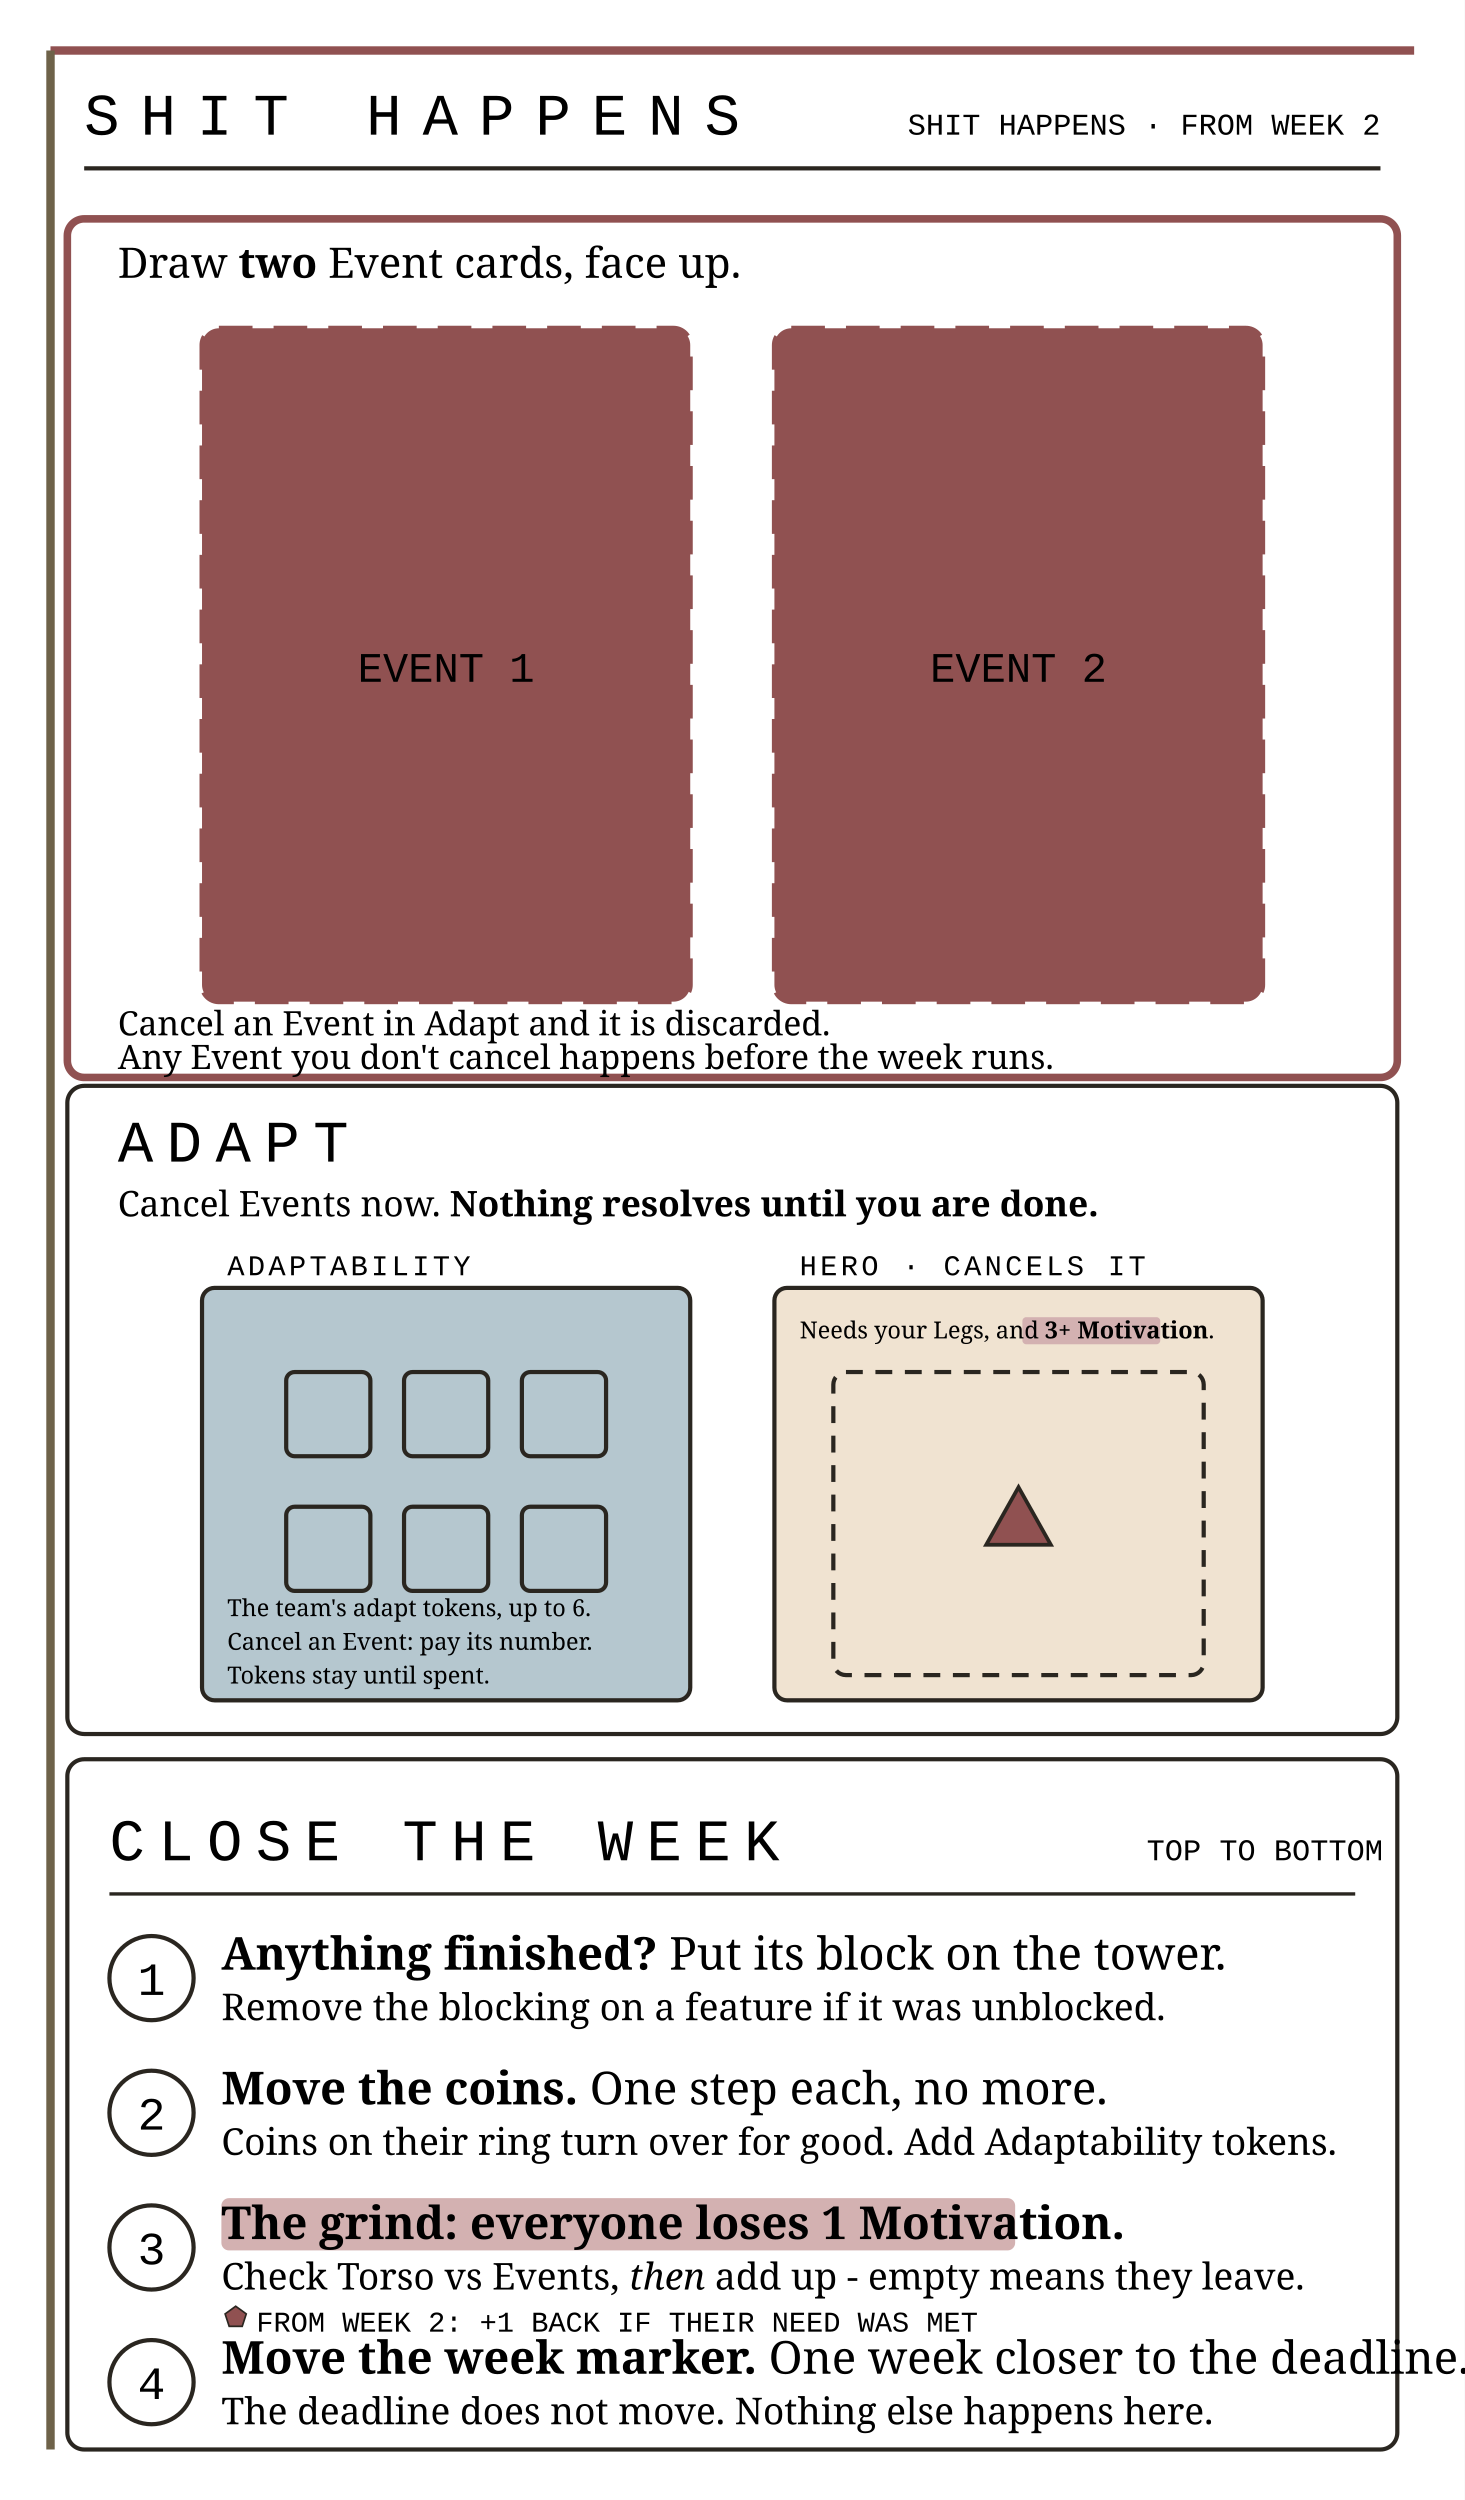
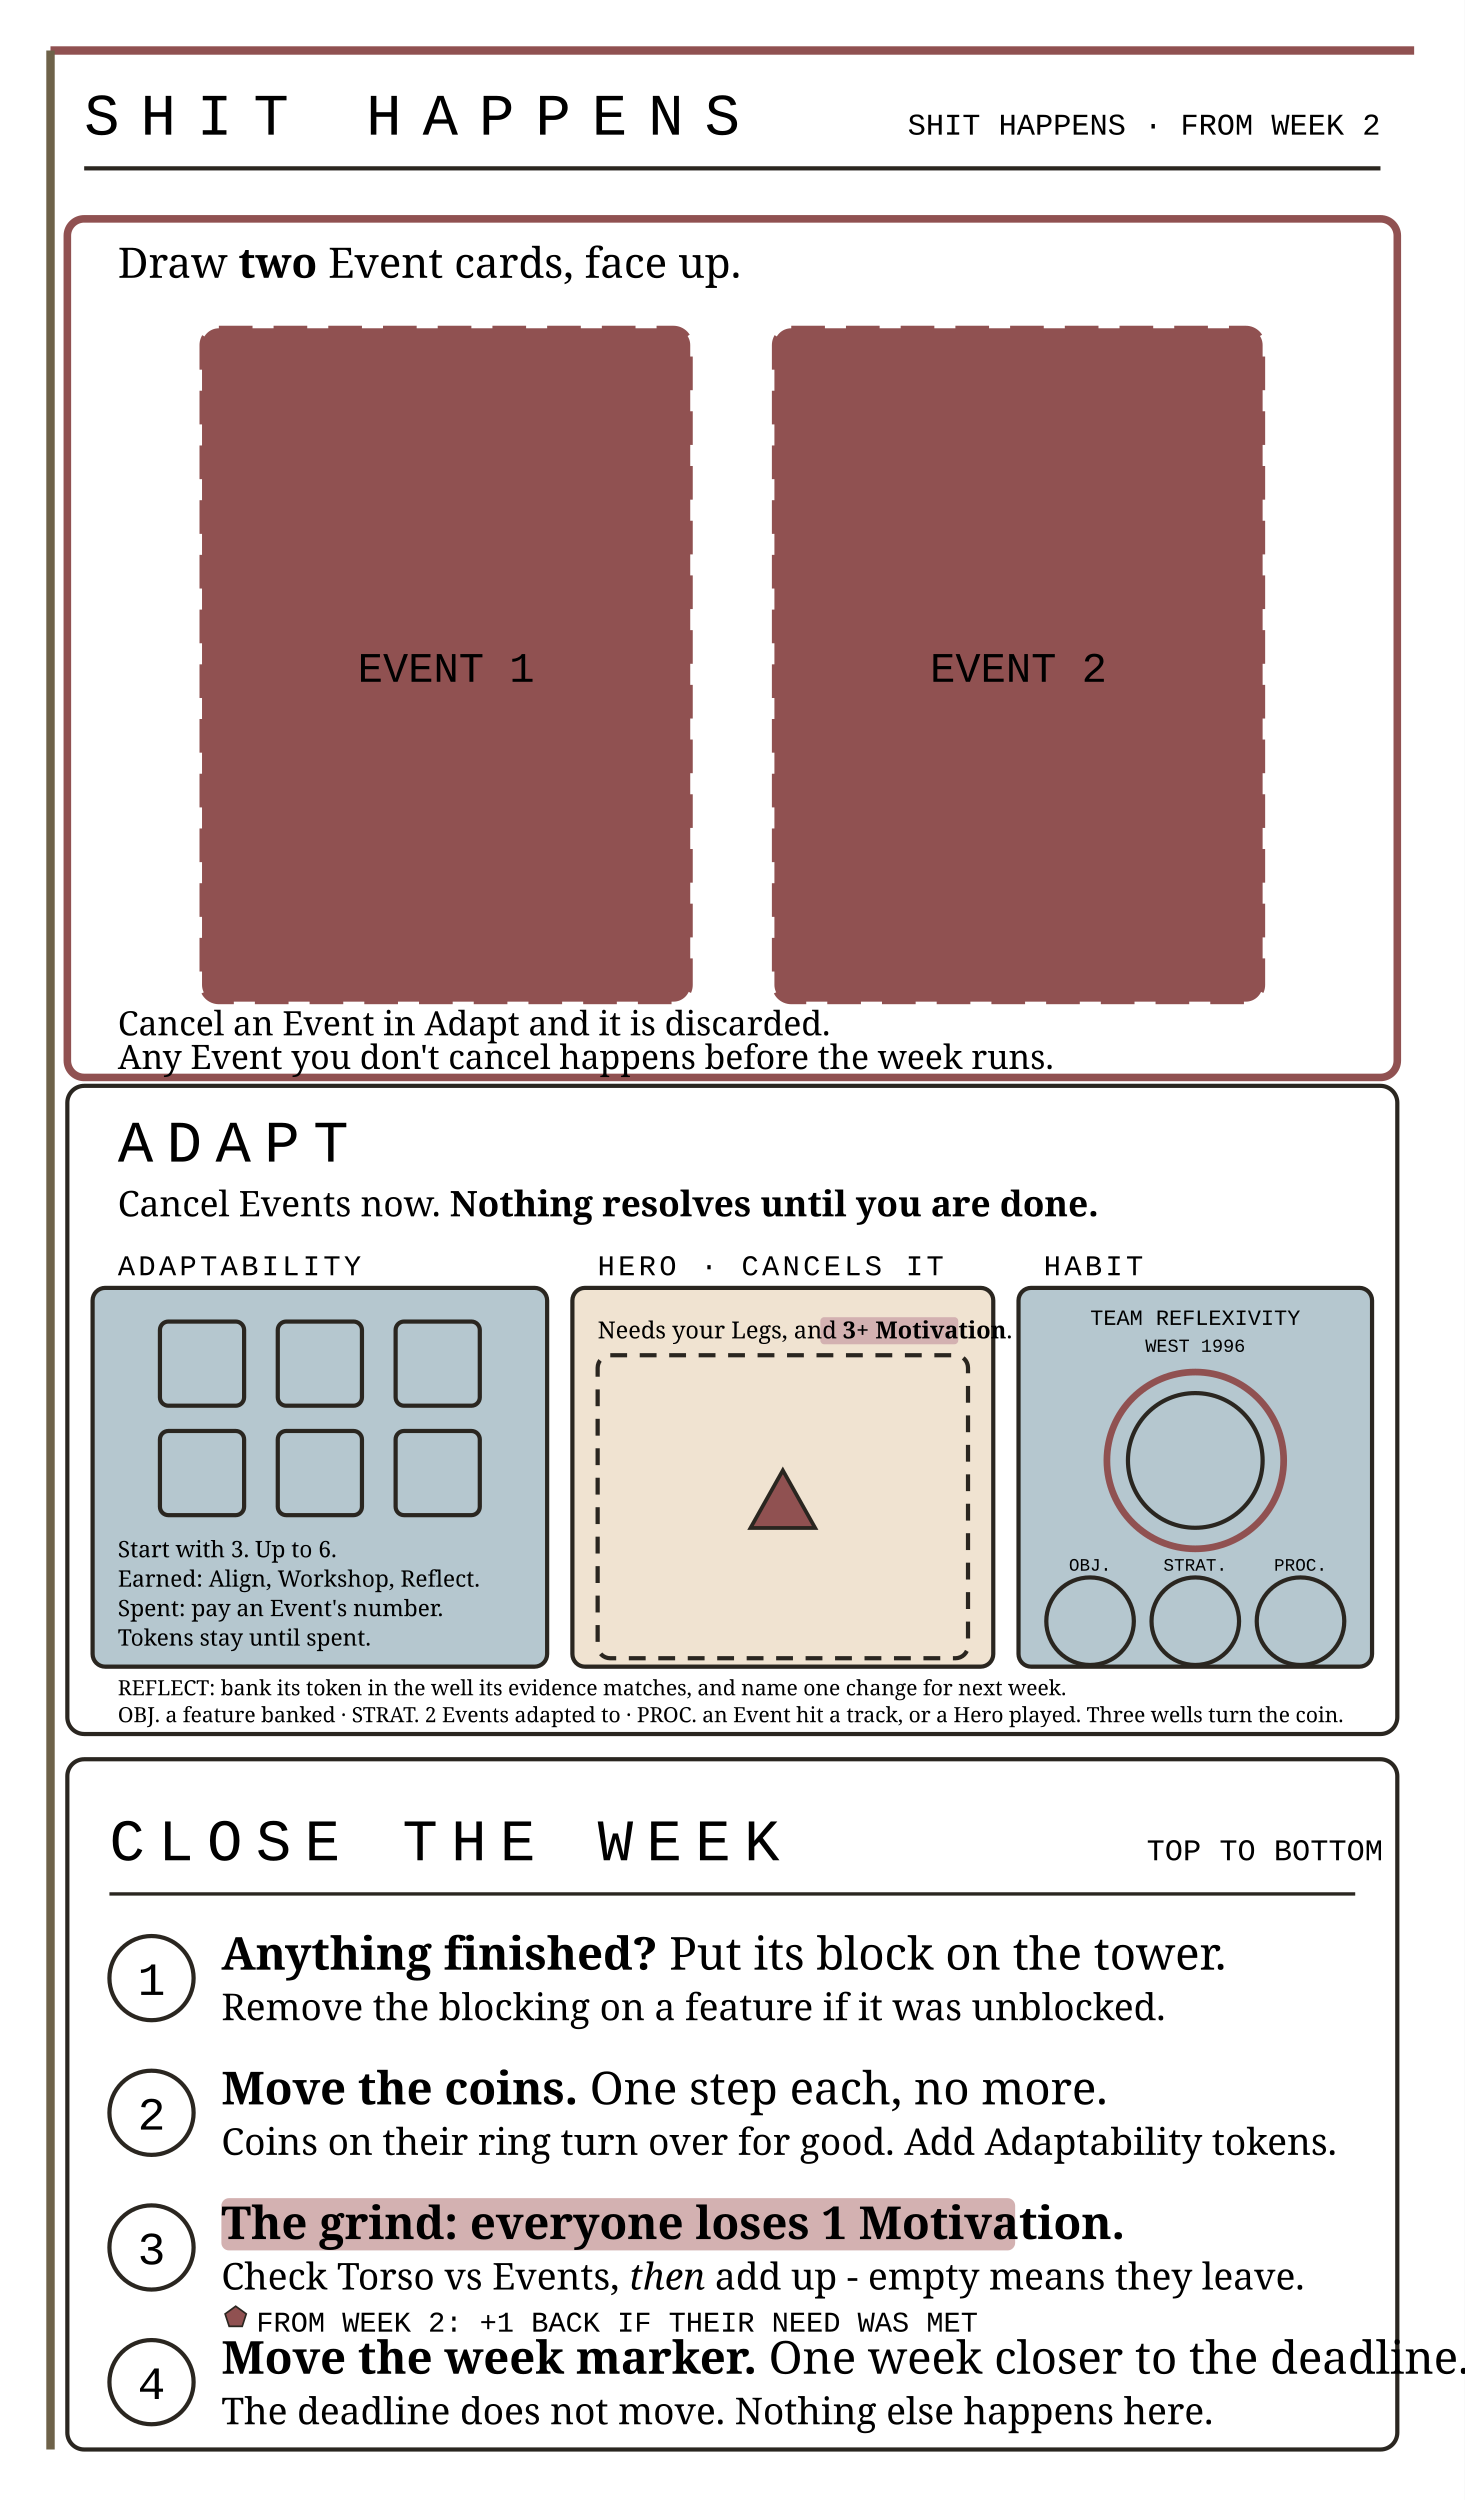
<svg xmlns="http://www.w3.org/2000/svg" width="174mm" height="297mm" viewBox="0 0 174 297">
  <style>
  .s { font-family:"EB Garamond",Garamond,Georgia,serif; fill:#000000; }
  .m { font-family:"IBM Plex Mono","Courier New",monospace; fill:#000000; }
  .r { stroke:#2A2620; stroke-width:.5; fill:none; }
  .w { fill:none; stroke:#2A2620; stroke-width:.5; }
  .h { fill:none; stroke:#2A2620; stroke-width:.4; }
  .slot { fill:none; stroke:#2A2620; stroke-width:.6; stroke-dasharray:4 2.5; }
  .q { fill:#000000; }
</style>
  <rect width="174" height="297" fill="#FFFFFF" />
  <text x="10" y="16" class="m" font-size="7" letter-spacing="2.5">SHIT HAPPENS</text>
  <text x="164" y="16" class="m q" font-size="3.6" text-anchor="end">SHIT HAPPENS · FROM WEEK 2</text>
  <line x1="10" y1="20" x2="164" y2="20" class="r" />
  <rect x="8" y="26" width="158" height="102" rx="2" class="r" style="stroke:#905151;stroke-width:.9" />
  <text x="14" y="33" class="s" font-size="5">Draw <tspan font-weight="bold">two</tspan> Event cards, face up.</text>
  <rect x="24" y="39" width="58" height="80" rx="2" class="slot" style="stroke:#905151;fill:#905151" />
  <text x="53" y="81" class="m" font-size="5" text-anchor="middle" fill="#FFFFFF">EVENT 1</text>
  <rect x="92" y="39" width="58" height="80" rx="2" class="slot" style="stroke:#905151;fill:#905151" />
  <text x="121" y="81" class="m" font-size="5" text-anchor="middle" fill="#FFFFFF">EVENT 2</text>
  <text x="14" y="123" class="s" font-size="4">Cancel an Event in Adapt and it is discarded.</text>
  <text x="14" y="127" class="s" font-size="4">Any Event you don't cancel happens before the week runs.</text>
  <rect x="8" y="129" width="158" height="77" rx="2" class="r" />
  <text x="14" y="138" class="m" font-size="7" letter-spacing="1.6">ADAPT</text>
  <text x="14" y="144.5" class="s" font-size="4.2">Cancel Events now. <tspan font-weight="bold">Nothing resolves until you are done.</tspan>
  </text>
  <g id="pool">
-     <text x="27" y="151.5" class="m q" font-size="3.4" letter-spacing=".4">ADAPTABILITY</text>
-     <rect x="24" y="153" width="58" height="49" rx="1.5" fill="#B5C7CF" />
-     <rect x="24" y="153" width="58" height="49" rx="1.5" class="w" />
-     <rect x="34" y="163" width="10" height="10" rx="1" class="w" />
-     <rect x="48" y="163" width="10" height="10" rx="1" class="w" />
-     <rect x="62" y="163" width="10" height="10" rx="1" class="w" />
-     <rect x="34" y="179" width="10" height="10" rx="1" class="w" />
-     <rect x="48" y="179" width="10" height="10" rx="1" class="w" />
-     <rect x="62" y="179" width="10" height="10" rx="1" class="w" />
-     <text x="27" y="192" class="s" font-size="2.8">The team's adapt tokens, up to 6.</text>
-     <text x="27" y="196" class="s" font-size="2.8">Cancel an Event: pay its number.</text>
-     <text x="27" y="200" class="s" font-size="2.8">Tokens stay until spent.</text>
+     <text x="14" y="151.5" class="m q" font-size="3.4" letter-spacing=".4">ADAPTABILITY</text>
+     <rect x="11" y="153" width="54" height="45" rx="1.5" fill="#B5C7CF" />
+     <rect x="11" y="153" width="54" height="45" rx="1.5" class="w" />
+     <rect x="19" y="157" width="10" height="10" rx="1" class="w" />
+     <rect x="33" y="157" width="10" height="10" rx="1" class="w" />
+     <rect x="47" y="157" width="10" height="10" rx="1" class="w" />
+     <rect x="19" y="170" width="10" height="10" rx="1" class="w" />
+     <rect x="33" y="170" width="10" height="10" rx="1" class="w" />
+     <rect x="47" y="170" width="10" height="10" rx="1" class="w" />
+     <text x="14" y="185" class="s" font-size="2.7">Start with 3. Up to 6.</text>
+     <text x="14" y="188.5" class="s" font-size="2.7">Earned: Align, Workshop, Reflect.</text>
+     <text x="14" y="192" class="s" font-size="2.7">Spent: pay an Event's number.</text>
+     <text x="14" y="195.5" class="s" font-size="2.7">Tokens stay until spent.</text>
  </g>
  <g id="lane-1">
-     <text x="95" y="151.5" class="m q" font-size="3.4" letter-spacing=".4">HERO · CANCELS IT</text>
-     <rect x="92" y="153" width="58" height="49" rx="1.5" fill="#F0E3D1" />
-     <rect x="92" y="153" width="58" height="49" rx="1.5" class="w" />
-     <rect x="121.46" y="156.48" width="16.38" height="3.22" rx=".45" fill="#D3B1B1" />
-     <text x="95" y="159" class="s" font-size="2.8">Needs your Legs, and <tspan font-weight="bold">3+ Motivation</tspan>.</text>
-     <rect x="99" y="163" width="44" height="36" rx="1.5" class="w" stroke-dasharray="2 1.5" />
-     <polygon points="0,-4.32 3.84,2.52 -3.84,2.52" fill="#905151" stroke="#2A2620" stroke-width=".45" transform="translate(121,181)" />
+     <text x="71" y="151.5" class="m q" font-size="3.4" letter-spacing=".4">HERO · CANCELS IT</text>
+     <rect x="68" y="153" width="50" height="45" rx="1.5" fill="#F0E3D1" />
+     <rect x="68" y="153" width="50" height="45" rx="1.5" class="w" />
+     <rect x="97.46" y="156.48" width="16.38" height="3.22" rx=".45" fill="#D3B1B1" />
+     <text x="71" y="159" class="s" font-size="2.8">Needs your Legs, and <tspan font-weight="bold">3+ Motivation</tspan>.</text>
+     <rect x="71" y="161" width="44" height="36" rx="1.5" class="w" stroke-dasharray="2 1.5" />
+     <polygon points="0,-4.32 3.84,2.52 -3.84,2.52" fill="#905151" stroke="#2A2620" stroke-width=".45" transform="translate(93,179)" />
  </g>
+   <g id="habit-lane">
+     <text x="124" y="151.5" class="m q" font-size="3.4" letter-spacing=".4">HABIT</text>
+     <rect x="121" y="153" width="42" height="45" rx="1.5" fill="#B5C7CF" />
+     <rect x="121" y="153" width="42" height="45" rx="1.5" class="w" />
+     <text x="142" y="157.4" class="m" font-size="2.6" text-anchor="middle">TEAM REFLEXIVITY</text>
+     <text x="142" y="160.6" class="m q" font-size="2.2" text-anchor="middle">WEST 1996</text>
+     <circle cx="142" cy="173.5" r="8" class="w" />
+     <circle cx="142" cy="173.5" r="10.5" class="w" style="stroke:#905151;stroke-width:.8" />
+     <g class="m q" font-size="2.1" text-anchor="middle">
+       <text x="129.5" y="186.6">OBJ.</text>
+       <text x="142" y="186.6">STRAT.</text>
+       <text x="154.5" y="186.6">PROC.</text>
+     </g>
+     <circle cx="129.5" cy="192.6" r="5.2" class="w" />
+     <circle cx="142" cy="192.6" r="5.2" class="w" />
+     <circle cx="154.5" cy="192.6" r="5.2" class="w" />
+   </g>
+   <text x="14" y="201.4" class="s" font-size="2.5">REFLECT: bank its token in the well its evidence matches, and name one change for next week.</text>
+   <text x="14" y="204.6" class="s" font-size="2.5">OBJ. a feature banked · STRAT. 2 Events adapted to · PROC. an Event hit a track, or a Hero played. Three wells turn the coin.</text>
  <rect x="8" y="209" width="158" height="82" rx="2" class="r" />
  <text x="13" y="221" class="m" font-size="7" letter-spacing="1.6">CLOSE THE WEEK</text>
  <text x="164.3" y="221" class="m q" font-size="3.6" text-anchor="end">TOP TO BOTTOM</text>
  <line x1="13" y1="225" x2="161" y2="225" class="h" />
  <circle cx="18" cy="235" r="5" class="w" />
  <text x="18" y="237" class="m" font-size="5.5" text-anchor="middle">1</text>
  <text x="26.3" y="234" class="s" font-size="5.4">
    <tspan font-weight="bold">Anything finished?</tspan> Put its block on the tower.</text>
  <text x="26.3" y="240" class="s" font-size="4.4">Remove the blocking on a feature if it was unblocked.</text>
  <circle cx="18" cy="251" r="5" class="w" />
  <text x="18" y="253" class="m" font-size="5.5" text-anchor="middle">2</text>
  <text x="26.3" y="250" class="s" font-size="5.4">
    <tspan font-weight="bold">Move the coins.</tspan> One step each, no more.</text>
  <text x="26.3" y="256" class="s" font-size="4.4">Coins on their ring turn over for good. Add Adaptability tokens.</text>
  <circle cx="18" cy="267" r="5" class="w" />
  <text x="18" y="269" class="m" font-size="5.5" text-anchor="middle">3</text>
  <rect x="26.3" y="261.14" width="94.3" height="6.21" rx=".9" fill="#D3B1B1" />
  <text x="26.3" y="266" class="s" font-size="5.4">
    <tspan font-weight="bold">The grind: everyone loses 1 Motivation.</tspan>
  </text>
  <text x="26.3" y="272" class="s" font-size="4.4">Check Torso vs Events, <tspan font-style="italic">then</tspan> add up - empty means they leave.</text>
  <polygon points="0,-1.32 1.256,-.408 0.776,1.068 -0.776,1.068 -1.256,-.408" fill="#905151" stroke="#2A2620" stroke-width=".2" transform="translate(28,275.3)" />
  <text x="30.45" y="277" class="m q" font-size="3.4">FROM WEEK 2: +1 BACK IF THEIR NEED WAS MET</text>
  <circle cx="18" cy="283" r="5" class="w" />
  <text x="18" y="285" class="m" font-size="5.5" text-anchor="middle">4</text>
  <text x="26.3" y="282" class="s" font-size="5.4">
    <tspan font-weight="bold">Move the week marker.</tspan> One week closer to the deadline.</text>
  <text x="26.3" y="288" class="s" font-size="4.4">The deadline does not move. Nothing else happens here.</text>
  <line x1="6" y1="6" x2="168" y2="6" stroke="#905151" stroke-width="1" />
  <line x1="6" y1="6" x2="6" y2="291" stroke="#6E6249" stroke-width="1" />
</svg>
